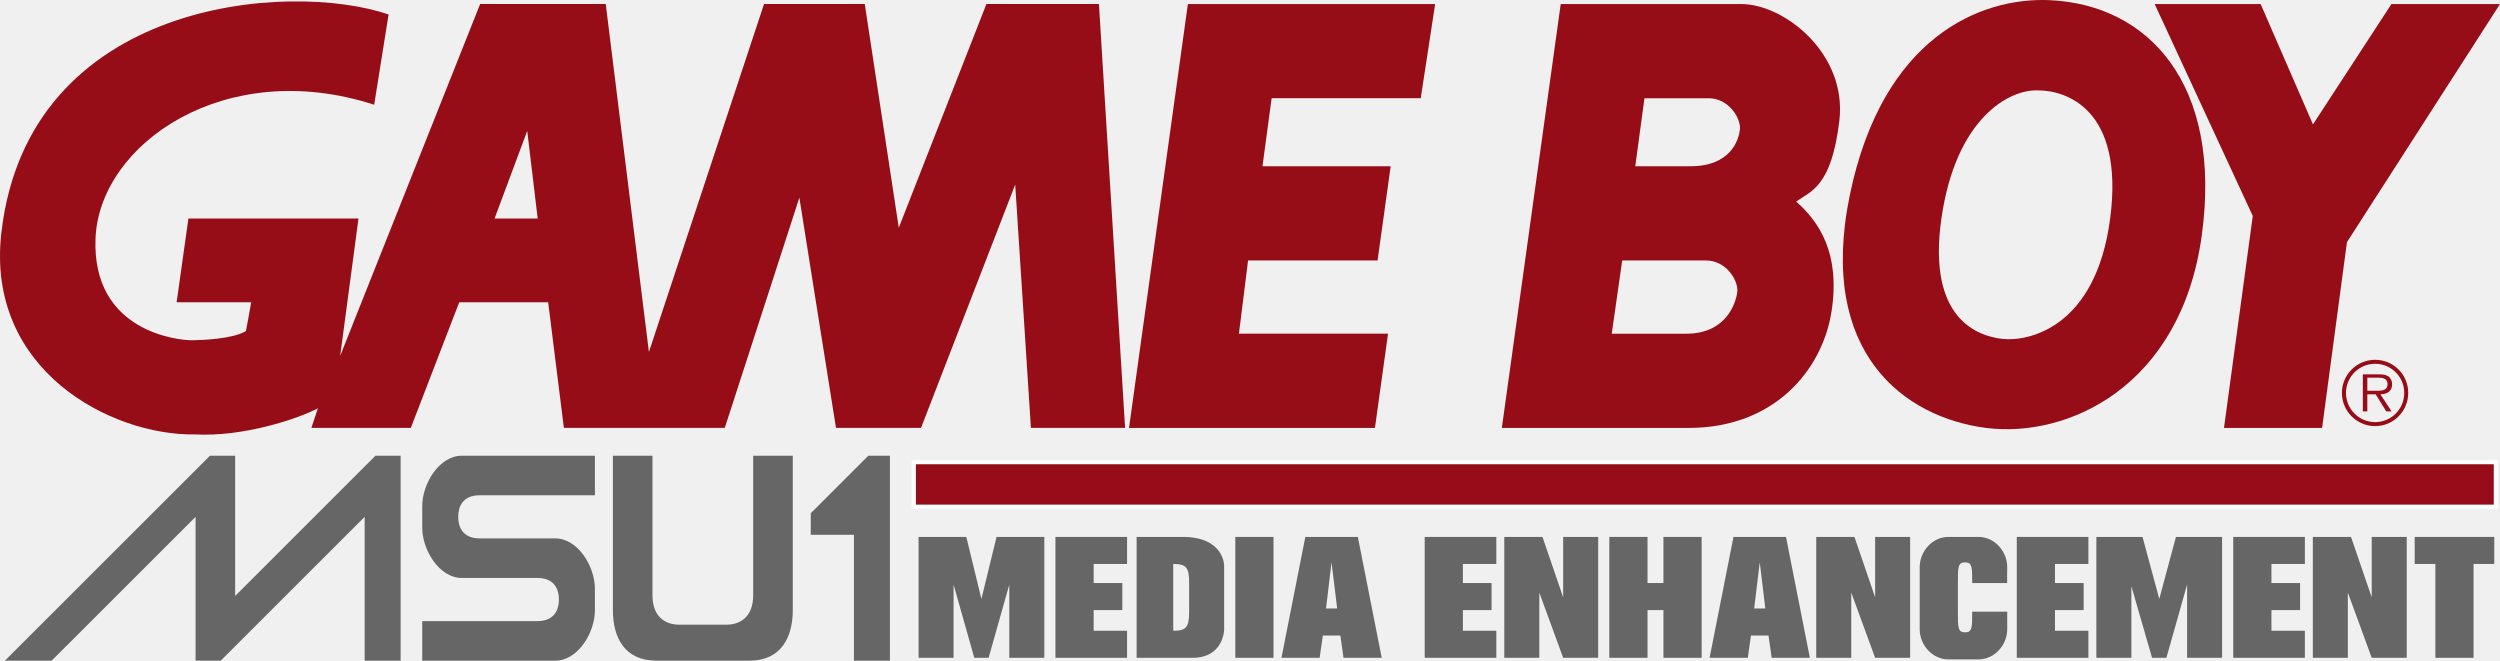
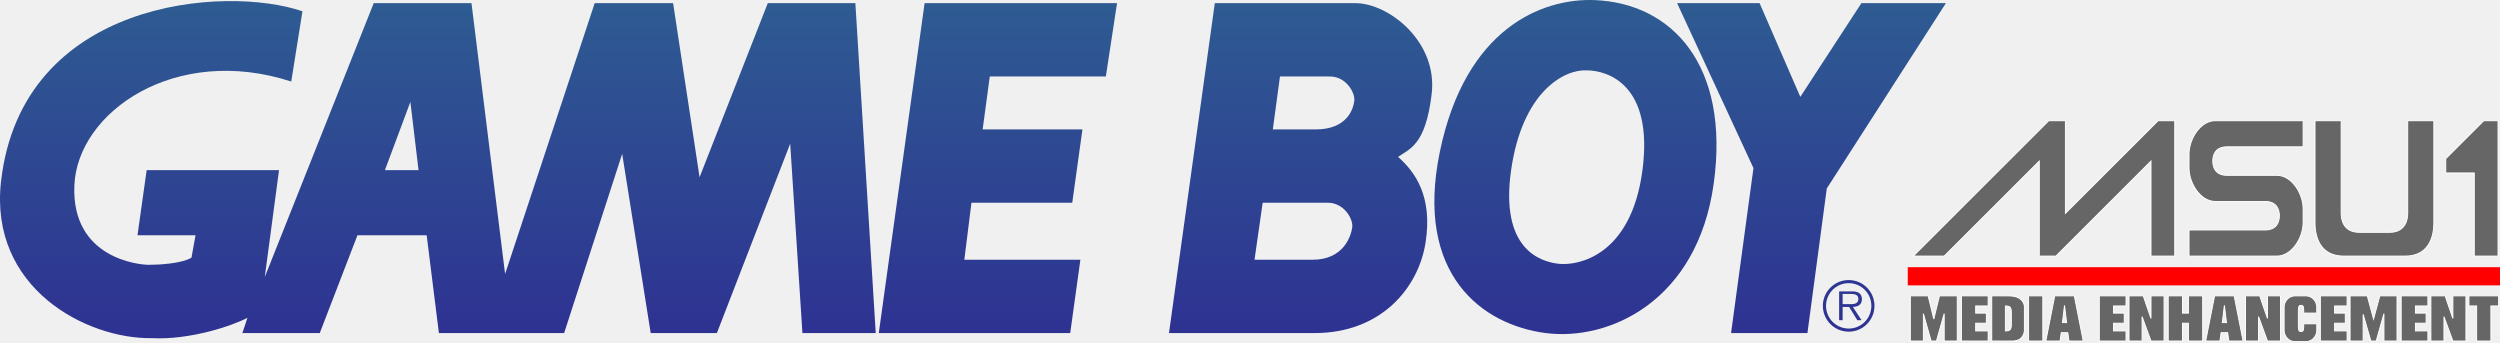
- <svg xmlns="http://www.w3.org/2000/svg" version="1.2" width="566.926" height="149.814" xml:space="preserve" id="svg14">
-   <defs id="defs14" />
-   <linearGradient id="a" gradientUnits="userSpaceOnUse" x1="527.771" y1="-0.713" x2="527.771" y2="98.787" gradientTransform="translate(-9.5978415e-4,-6.4087561e-4)">
-     <stop offset="0.005" style="stop-color:#b34e7a;stop-opacity:1;" id="stop1" />
-     <stop offset="1" style="stop-color:#950d19;stop-opacity:1;" id="stop2" />
-   </linearGradient>
-   <path fill="url(#a)" d="m 488.614,0.916 h 24.029 l 11.869,27.298 17.799,-27.298 h 24.615 l -34.707,53.996 -5.635,42.128 h -22.248 l 6.526,-48.068 z" id="path2" style="fill:#960d18;fill-opacity:1" />
-   <linearGradient id="b" gradientUnits="userSpaceOnUse" x1="290.738" y1="-0.713" x2="290.738" y2="98.787" gradientTransform="translate(-9.5978415e-4,-6.4087561e-4)">
-     <stop offset="0.005" style="stop-color:#b34c78;stop-opacity:1;" id="stop3" />
-     <stop offset="1" style="stop-color:#960d18;stop-opacity:1;" id="stop4" />
-   </linearGradient>
-   <path fill="url(#b)" d="m 311.797,97.04 2.967,-21.37 h -33.814 l 2.076,-16.605 h 29.365 l 2.971,-21.36 h -29.072 l 2.078,-15.43 h 33.812 l 3.266,-21.359 h -56.068 l -13.35,96.124 z" id="path4" style="fill:#960d18;fill-opacity:1" />
-   <linearGradient id="c" gradientUnits="userSpaceOnUse" x1="127.571" y1="-0.713" x2="127.571" y2="98.787" gradientTransform="translate(-9.5978415e-4,-6.4087561e-4)">
-     <stop offset="0.005" style="stop-color:#b34c78;stop-opacity:1;" id="stop5" />
-     <stop offset="1" style="stop-color:#960d18;stop-opacity:1;" id="stop6" />
-   </linearGradient>
-   <path fill="url(#c)" d="m 112.145,49.564 7.416,-19.874 2.375,19.874 z m -8.009,18.987 h 20.172 l 3.563,28.48 h 36.488 l 16.91,-52.213 8.309,52.213 h 19.283 l 21.359,-55.179 3.561,55.179 h 21.359 l -5.934,-96.119 h -25.514 l -19.875,50.728 -7.715,-50.728 h -22.842 l -26.105,78.912 -9.791,-78.912 h -28.48 l -31.744,79.8 4.154,-31.149 h -38.566 l -2.672,18.987 h 16.912 l -1.188,6.526 c -2.967,1.778 -9.789,2.075 -12.459,2.075 -2.67,0 -22.545,-1.778 -21.656,-23.139 0.889,-21.359 29.369,-41.235 63.188,-30.259 l 3.266,-20.47 c -22.548,-7.711 -81.766,-3.395 -87.815,49.544 -3.559,31.148 24.921,45.982 43.906,45.688 10.977,0.594 23.438,-3.561 27.887,-5.935 l -1.482,4.451 h 22.547 z" id="path6" style="fill:#960d18;fill-opacity:1" />
-   <linearGradient id="d" gradientUnits="userSpaceOnUse" x1="458.994" y1="-0.713" x2="458.994" y2="98.787" gradientTransform="translate(-9.5978415e-4,-6.4087561e-4)">
-     <stop offset="0.005" style="stop-color:#b34c78;stop-opacity:1;" id="stop7" />
-     <stop offset="1" style="stop-color:#960d18;stop-opacity:1;" id="stop8" />
-   </linearGradient>
-   <path fill="url(#d)" d="m 464.581,0.027 c -15.428,-0.594 -37.678,8.306 -45.094,44.204 -7.416,35.894 12.459,50.431 30.852,52.804 18.396,2.373 44.205,-9.196 48.951,-43.609 4.748,-34.414 -12.166,-52.508 -34.709,-53.399 z m -2.374,20.47 c 6.229,0 19.578,4.154 16.314,29.071 -3.264,24.92 -18.689,27.887 -24.326,27.292 -5.639,-0.594 -17.207,-4.447 -13.943,-27.292 3.262,-22.841 15.424,-29.368 21.955,-29.071 z" id="path8" style="fill:#960d18;fill-opacity:1" />
-   <linearGradient id="e" gradientUnits="userSpaceOnUse" x1="378.921" y1="-0.713" x2="378.921" y2="98.787" gradientTransform="translate(-9.5978415e-4,-6.4087561e-4)">
-     <stop offset="0.005" style="stop-color:#b34c78;stop-opacity:1;" id="stop9" />
-     <stop offset="1" style="stop-color:#960d18;stop-opacity:1;" id="stop10" />
-   </linearGradient>
-   <path fill="url(#e)" d="m 370.832,37.705 h 12.461 c 9.197,0 10.977,-5.934 11.271,-8.305 0.297,-2.375 -2.371,-7.122 -7.117,-7.122 h -14.537 z m -5.339,37.971 h 16.912 c 9.193,0 11.27,-7.118 11.564,-9.493 0.299,-2.373 -2.371,-7.117 -7.117,-7.117 h -18.984 z m -24.918,21.361 13.35,-96.118 h 40.938 c 9.793,0 24.031,11.274 22.252,26.403 -1.779,15.13 -6.527,16.02 -9.791,18.393 5.045,4.447 10.088,11.568 8.012,24.918 -2.078,13.353 -13.055,26.403 -32.338,26.403 z" id="path10" style="fill:#960d18;fill-opacity:1" />
-   <linearGradient id="f" gradientUnits="userSpaceOnUse" x1="538.598" y1="-0.713" x2="538.598" y2="98.787" gradientTransform="translate(-9.5978415e-4,-6.4087561e-4)">
-     <stop offset="0.005" style="stop-color:#b34c78;stop-opacity:1;" id="stop11" />
-     <stop offset="1" style="stop-color:#960d18;stop-opacity:1;" id="stop12" />
-   </linearGradient>
-   <path fill="url(#f)" d="m 538.618,82.497 c -3.66,0 -6.615,2.951 -6.615,6.593 a 6.608,6.608 0 0 0 6.615,6.634 c 3.641,0 6.592,-2.953 6.592,-6.634 a 6.596,6.596 0 0 0 -6.592,-6.593 v -0.907 a 7.5,7.5 0 0 1 7.498,7.5 c 0,4.173 -3.35,7.538 -7.498,7.538 a 7.526,7.526 0 0 1 -7.539,-7.538 c 0,-4.135 3.365,-7.499 7.539,-7.499 z" id="path12" style="fill:#960d18;fill-opacity:1" />
-   <linearGradient id="g" gradientUnits="userSpaceOnUse" x1="539.144" y1="-0.713" x2="539.144" y2="98.787" gradientTransform="translate(-9.5978415e-4,-6.4087561e-4)">
-     <stop offset="0.005" style="stop-color:#b34c78;stop-opacity:1;" id="stop13" />
-     <stop offset="1" style="stop-color:#960d18;stop-opacity:1;" id="stop14" />
-   </linearGradient>
-   <path fill="url(#g)" d="m 536.838,85.638 h 2.402 c 1.045,0 2.182,0.156 2.182,1.457 0,1.711 -1.828,1.516 -3.01,1.516 l -1.574,-0.002 v 0.809 h 1.893 l 2.4,3.878 h 1.219 l -2.539,-3.878 c 1.496,-0.038 2.656,-0.648 2.656,-2.302 0,-0.71 -0.313,-1.457 -0.943,-1.813 -0.629,-0.373 -1.34,-0.412 -2.049,-0.412 h -3.656 v 8.403 h 1.02 v -7.656 z" id="path14" style="fill:#960d19;fill-opacity:1" />
-   <g stroke-width="1.624" id="g8" style="fill:#666666;fill-opacity:1" transform="matrix(1.102799,0,0,1.102799,-759.5401,38.5138)">
-     <path style="fill:#666666;fill-opacity:1;stroke-width:0.531" d="m 1201.639,75.484 v 5.56 h -4.255 v 19.297 h -7.855 V 81.044 h -4.255 v -5.56 z" id="path34" />
-     <path style="fill:#666666;fill-opacity:1;stroke-width:0.531" d="m 1172.183,75.484 4.255,12.428 V 75.484 h 7.2 v 24.857 h -7.2 l -4.909,-13.41 v 13.41 h -7.2 V 75.484 Z" id="path33" />
-     <path style="fill:#666666;fill-opacity:1;stroke-width:0.531" d="m 1162.692,75.484 v 5.56 h -6.873 v 3.925 h 5.891 v 5.56 h -5.891 v 4.252 h 6.873 v 5.56 h -14.728 V 75.484 Z" id="path32" />
-     <path style="fill:#666666;fill-opacity:1;stroke-width:0.531" d="m 1129.309,75.484 3.446,12.756 3.427,-12.756 h 9.491 v 24.857 h -7.2 V 85.296 l -4.255,15.045 h -2.946 l -4.255,-14.718 v 14.718 h -7.2 V 75.484 Z" id="path31" />
-     <path style="fill:#666666;fill-opacity:1;stroke-width:0.531" d="m 1111.308,90.529 v 4.252 h 6.873 v 5.56 H 1103.453 V 75.484 h 14.728 v 5.56 h -6.873 v 3.925 h 5.891 v 5.56 z" id="path30" />
-     <path style="fill:#666666;fill-opacity:1;stroke-width:0.531" d="m 1069.415,86.932 v 13.41 h -7.2 V 75.484 h 7.855 l 4.255,12.428 V 75.484 h 7.2 v 24.857 h -7.2 z" id="path29" />
-     <path style="fill:#666666;fill-opacity:1;stroke-width:0.531" d="m 1045.196,75.484 h 10.8 l 4.909,24.857 h -7.855 l -0.655,-4.579 h -3.6 l -0.655,4.579 h -7.855 z m 4.255,14.718 h 2.291 l -1.142,-9.485 z" id="path28" />
-     <path style="fill:#666666;fill-opacity:1;stroke-width:0.531" d="m 1027.522,100.341 h -7.855 V 75.484 h 7.855 v 9.485 h 3.273 v -9.485 h 7.855 v 24.857 h -7.855 v -9.812 h -3.273 z" id="path27" />
-     <path style="fill:#666666;fill-opacity:1;stroke-width:0.531" d="m 1005.922,75.484 4.255,12.428 V 75.484 h 7.2 v 24.857 h -7.2 l -4.909,-13.41 v 13.41 h -7.2 V 75.484 Z" id="path26" />
-     <path style="fill:#666666;fill-opacity:1;stroke-width:0.531" d="m 989.557,90.529 v 4.252 h 6.873 v 5.56 H 981.702 V 75.484 h 14.728 v 5.56 h -6.873 v 3.925 h 5.891 v 5.56 z" id="path25" />
-     <path style="fill:#666666;fill-opacity:1;stroke-width:0.531" d="m 957.156,75.484 h 10.8 l 4.909,24.857 h -7.855 l -0.655,-4.579 h -3.6 l -0.654,4.579 h -7.855 z m 4.255,14.718 h 2.291 l -1.155,-9.485 z" id="path24" />
-     <path style="fill:#666666;fill-opacity:1;stroke-width:0.531" d="m 950.61,75.484 v 24.857 h -7.855 V 75.484 Z" id="path23" />
-     <path style="fill:#666666;fill-opacity:1;stroke-width:0.531" d="M 922.463,100.341 V 75.484 h 9.491 c 8.51,0 8.51,5.887 8.51,5.887 v 13.083 c 0,0 0,5.887 -6.546,5.887 z m 10.8,-15.372 c 0.014,-3.277 -0.655,-3.925 -3.273,-3.925 v 13.737 c 2.618,0 3.273,-0.654 3.273,-3.925 z" id="path22" />
-     <path style="fill:#666666;fill-opacity:1;stroke-width:0.531" d="m 920.5,75.484 v 5.56 h -6.873 v 3.925 h 5.891 v 5.56 h -5.891 v 4.252 h 6.873 v 5.56 H 905.772 V 75.484 Z" id="path21" />
-     <path style="fill:#666666;fill-opacity:1;stroke-width:0.531" d="m 887.444,75.484 3.103,12.756 3.116,-12.756 h 9.819 v 24.857 h -7.2 V 85.296 l -4.255,15.045 h -2.946 l -4.255,-15.045 v 15.045 h -7.2 V 75.484 Z" id="path20" />
-     <path style="fill:#666666;fill-opacity:1;stroke-width:0.531" d="m 1101.489,94.454 c 0,3.271 -2.618,6.214 -5.891,6.214 h -6.218 c -3.273,0 -5.891,-2.944 -5.891,-6.214 V 81.698 c 0,-3.271 2.618,-6.214 5.891,-6.214 h 6.218 c 3.273,0 5.891,2.944 5.891,6.214 0,0 -0.056,2.577 0,3.271 h -7.2 c 0,-3.271 0,-4.252 -1.473,-4.252 -1.473,0 -1.473,0.981 -1.473,4.252 v 5.887 c 0,3.271 0,4.252 1.482,4.252 1.463,0 1.463,-0.981 1.463,-4.252 h 7.2 z" id="path19" />
-     <path style="fill:#666666;fill-opacity:1;stroke-width:0.531" d="m 1201.966,60.112 v 9.158 H 876.643 v -9.158 z" id="path18" />
-     <path style="fill:#666666;fill-opacity:1;stroke-width:0.3" d="m 822.907,87.434 c 0,4.62 2.774,6.099 5.548,6.099 h 9.617 c 2.774,0 5.548,-1.479 5.548,-6.099 V 58.787 h 8.137 v 31.788 c 0,5.544 -2.404,10.35 -8.877,10.35 h -19.234 c -6.473,0 -8.877,-4.805 -8.877,-10.35 V 58.787 h 8.137 z" id="path17" />
-     <path style="fill:#666666;fill-opacity:1;stroke-width:0.3" d="M 811.07,58.787 H 783.699 c -4.624,0 -8.137,5.729 -8.137,10.35 v 4.436 c 0,4.62 3.514,10.35 8.137,10.35 h 15.535 c 3.699,0 4.439,2.587 4.439,4.436 0,1.848 -0.74,4.436 -4.439,4.436 h -23.672 v 8.132 h 27.371 c 4.624,0 8.137,-5.729 8.137,-10.35 v -4.436 c 0,-4.62 -3.514,-10.35 -8.137,-10.35 h -15.535 c -3.699,0 -4.439,-2.587 -4.439,-4.436 0,-1.848 0.74,-4.436 4.439,-4.436 h 23.672 z" id="path16" />
-     <path style="fill:#666666;fill-opacity:1;stroke-width:0.3" d="m 871.731,58.787 h -4.439 l -11.836,11.828 v 4.436 h 8.877 v 25.874 h 7.398 z" id="path15" />
-     <path style="fill:#666666;fill-opacity:1;stroke-width:0.3" d="m 689.749,100.925 42.166,-42.138 h 5.178 v 28.831 l 28.851,-28.831 h 5.178 v 42.138 h -7.398 V 71.355 l -29.59,29.57 h -5.178 V 71.355 l -29.59,29.57 z" id="path4-0" />
-     <path d="m 876.643,64.691 v -4.579 h 325.323 v 9.158 H 876.643 Z" fill="#e4000f" stroke="#ff0000" stroke-width="0.857" id="path6-9" style="fill:#960d19;fill-opacity:1;stroke:#ffffff;stroke-opacity:1" />
+ <svg xmlns="http://www.w3.org/2000/svg" height="512.794" viewBox="0 0 991.534 135.677" width="3747.53" version="1.1" id="svg10" xml:space="preserve">
+   <defs id="defs14">
+     <linearGradient id="a" gradientUnits="userSpaceOnUse" x1="527.771" y1="-0.713" x2="527.771" y2="98.787" gradientTransform="matrix(1.361328,0,0,1.361328,-0.00217987,-8.7852219e-4)">
+       <stop offset=".005" style="stop-color:#2e5c92" id="stop1" />
+       <stop offset="1" style="stop-color:#2e3192" id="stop2" />
+     </linearGradient>
+     <linearGradient id="b" gradientUnits="userSpaceOnUse" x1="290.738" y1="-0.713" x2="290.738" y2="98.787" gradientTransform="matrix(1.361328,0,0,1.361328,-0.00217987,-8.7852219e-4)">
+       <stop offset=".005" style="stop-color:#2e5c92" id="stop3" />
+       <stop offset="1" style="stop-color:#2e3192" id="stop4" />
+     </linearGradient>
+     <linearGradient id="c" gradientUnits="userSpaceOnUse" x1="127.571" y1="-0.713" x2="127.571" y2="98.787" gradientTransform="matrix(1.361328,0,0,1.361328,-0.00217987,-8.7852219e-4)">
+       <stop offset=".005" style="stop-color:#2e5c92" id="stop5" />
+       <stop offset="1" style="stop-color:#2e3192" id="stop6" />
+     </linearGradient>
+     <linearGradient id="d" gradientUnits="userSpaceOnUse" x1="458.994" y1="-0.713" x2="458.994" y2="98.787" gradientTransform="matrix(1.361328,0,0,1.361328,-0.00217987,-8.7852219e-4)">
+       <stop offset=".005" style="stop-color:#2e5c92" id="stop7" />
+       <stop offset="1" style="stop-color:#2e3192" id="stop8" />
+     </linearGradient>
+     <linearGradient id="e" gradientUnits="userSpaceOnUse" x1="378.921" y1="-0.713" x2="378.921" y2="98.787" gradientTransform="matrix(1.361328,0,0,1.361328,-0.00217987,-8.7852219e-4)">
+       <stop offset=".005" style="stop-color:#2e5c92" id="stop9" />
+       <stop offset="1" style="stop-color:#2e3192" id="stop10" />
+     </linearGradient>
+     <linearGradient id="f" gradientUnits="userSpaceOnUse" x1="538.598" y1="-0.713" x2="538.598" y2="98.787" gradientTransform="matrix(1.361328,0,0,1.361328,-0.00217987,-8.7852219e-4)">
+       <stop offset=".005" style="stop-color:#2e5c92" id="stop11" />
+       <stop offset="1" style="stop-color:#2e3192" id="stop12" />
+     </linearGradient>
+     <linearGradient id="g" gradientUnits="userSpaceOnUse" x1="539.144" y1="-0.713" x2="539.144" y2="98.787" gradientTransform="matrix(1.361328,0,0,1.361328,-0.00217987,-8.7852219e-4)">
+       <stop offset=".005" style="stop-color:#2e5c92" id="stop13" />
+       <stop offset="1" style="stop-color:#2e3192" id="stop14" />
+     </linearGradient>
+   </defs>
+   <g stroke-width="1.624" id="g8" style="fill:#666666;fill-opacity:1" transform="translate(-2.116397,-24.30745)">
+     <path d="M 148,296 376,68 h 28 V 224 L 560,68 h 28 V 296 H 548 V 136 L 388,296 H 360 V 136 L 200,296 Z M 1132,68 h -24 l -64,64 v 24 h 48 v 140 h 40 z M 804,68 H 656 c -25,0 -44,31 -44,56 v 24 c 0,25 19,56 44,56 h 84 c 20,0 24,14 24,24 0,10 -4,24 -24,24 H 612 v 44 h 148 c 25,0 44,-31 44,-56 v -24 c 0,-25 -19,-56 -44,-56 h -84 c -20,0 -24,-14 -24,-24 0,-10 4,-24 24,-24 h 128 z m 64,155 c 0,25 15,33 30,33 h 52 c 15,0 30,-8 30,-33 V 68 h 44 v 172 c 0,30 -13,56 -48,56 H 872 c -35,0 -48,-26 -48,-56 V 68 h 44 z m 266,93 v 28 H 140 V 316 Z M 827,421 c 0,10 -8,19 -18,19 h -19 c -10,0 -18,-9 -18,-19 v -39 c 0,-10 8,-19 18,-19 h 19 c 10,0 18,9 18,19 0,0 -0.17,7.88 0,10 h -22 c 0,-10 0,-13 -4.5,-13 -4.5,0 -4.5,3 -4.5,13 v 18 c 0,10 0,13 4.53,13 4.47,0 4.47,-3 4.47,-13 h 22 z m -654,-58 9.48,39 9.52,-39 h 30 v 76 h -22 v -46 l -13,46 h -9 l -13,-46 v 46 h -22 v -76 z m 101,0 v 17 h -21 v 12 h 18 v 17 h -18 v 13 h 21 v 17 h -45 v -76 z m 6,76 v -76 h 29 c 26,0 26,18 26,18 v 40 c 0,0 0,18 -20,18 z m 86,-76 v 76 h -24 v -76 z m 20,0 h 33 l 15,76 h -24 l -2,-14 h -11 l -2,14 h -24 z m 99,46 v 13 h 21 v 17 h -45 v -76 h 45 v 17 h -21 v 12 h 18 v 17 z m 50,-46 13,38 v -38 h 22 v 76 h -22 l -15,-41 v 41 h -22 v -76 z m 66,76 h -24 v -76 h 24 v 29 h 10 v -29 h 24 v 76 h -24 v -30 h -10 z m 54,-76 h 33 l 15,76 h -24 l -2,-14 h -11 l -2,14 h -24 z m 74,35 v 41 h -22 v -76 h 24 l 13,38 v -38 h 22 v 76 h -22 z m 128,11 v 13 h 21 v 17 h -45 v -76 h 45 v 17 h -21 v 12 h 18 v 17 z m 55,-46 10.53,39 10.47,-39 h 29 v 76 h -22 v -46 l -13,46 h -9 l -13,-45 v 45 h -22 v -76 z m 102,0 v 17 h -21 v 12 h 18 v 17 h -18 v 13 h 21 v 17 h -45 v -76 z m 29,0 13,38 v -38 h 22 v 76 h -22 l -15,-41 v 41 h -22 v -76 z m 90,0 v 17 h -13 v 59 h -24 v -59 h -13 v -17 z m -820,29 c 0.04,-10.02 -2,-12 -10,-12 v 42 c 8,0 10,-2 10,-12 z m 86,16 h 7 l -3.53,-29 z m 269,0 h 7 l -3.49,-29 z" fill="#fff" stroke="#ffffff" transform="matrix(0.23569,0,0,0.23553,726.071,56.16)" id="path4" style="fill:#666666;fill-opacity:1" />
+     <path d="m 140,330 v -14 h 994 v 28 H 140 Z" fill="#e4000f" stroke="#ff0000" stroke-width="2.62" transform="matrix(0.23569,0,0,0.23553,726.071,56.16)" id="path6" style="fill:#ff0000;fill-opacity:1" />
  </g>
+   <path fill="url(#a)" d="m 665.163,1.247 h 32.711 L 714.032,38.409 738.262,1.247 h 33.509 l -47.248,73.506 -7.671,57.35 h -30.287 l 8.884,-65.436 z" id="path2" style="fill:url(#a);stroke-width:1.361" />
+   <path fill="url(#b)" d="m 424.457,132.104 4.039,-29.092 h -46.032 l 2.826,-22.605 h 39.975 l 4.045,-29.078 h -39.577 l 2.829,-21.005 h 46.029 L 443.038,1.247 H 366.711 L 348.537,132.104 Z" id="path4-4" style="fill:url(#b);stroke-width:1.361" />
+   <path fill="url(#c)" d="m 152.665,67.473 10.096,-27.055 3.233,27.055 z m -10.903,25.848 h 27.461 l 4.85,38.771 h 49.672 l 23.02,-71.079 11.311,71.079 h 26.25 l 29.077,-75.117 4.848,75.117 h 29.077 L 339.25,1.242 H 304.517 L 277.461,70.299 266.958,1.242 H 235.863 L 200.325,108.667 186.997,1.242 h -38.771 l -43.214,108.634 5.655,-42.404 H 58.166 l -3.637,25.847 h 23.023 l -1.617,8.884 c -4.039,2.42 -13.326,2.825 -16.961,2.825 -3.635,0 -30.691,-2.42 -29.481,-31.5 C 30.703,44.452 69.473,17.394 115.512,32.336 L 119.958,4.47 C 89.263,-6.027 8.648,-0.152 0.413,71.915 -4.432,114.318 34.339,134.512 60.183,134.112 c 14.943,0.809 31.907,-4.848 37.963,-8.079 l -2.017,6.059 h 30.694 z" id="path6-8" style="fill:url(#c);stroke-width:1.361" />
+   <path fill="url(#d)" d="m 632.446,0.037 c -21.003,-0.809 -51.292,11.307 -61.388,60.176 -10.096,48.863 16.961,68.653 42,71.884 25.043,3.23 60.178,-12.519 66.638,-59.366 C 686.16,25.882 663.135,1.25 632.446,0.037 Z M 629.214,27.904 c 8.48,0 26.652,5.655 22.209,39.575 -4.443,33.924 -25.442,37.963 -33.116,37.153 -7.677,-0.809 -23.424,-6.054 -18.981,-37.153 4.441,-31.094 20.997,-39.979 29.888,-39.575 z" id="path8" style="fill:url(#d);stroke-width:1.361" />
+   <path fill="url(#e)" d="m 504.823,51.329 h 16.963 c 12.52,0 14.943,-8.078 15.344,-11.306 0.404,-3.233 -3.228,-9.695 -9.689,-9.695 h -19.79 z m -7.268,51.691 h 23.023 c 12.515,0 15.342,-9.69 15.742,-12.923 0.407,-3.23 -3.228,-9.689 -9.689,-9.689 H 500.788 Z M 463.633,132.1 481.807,1.252 h 55.73 c 13.331,0 32.714,15.348 30.292,35.943 -2.422,20.597 -8.885,21.808 -13.329,25.039 6.868,6.054 13.733,15.748 10.907,33.922 -2.829,18.178 -17.772,35.943 -44.023,35.943 z" id="path10" style="fill:url(#e);stroke-width:1.361" />
+   <path fill="url(#f)" d="m 733.235,112.306 c -4.982,0 -9.005,4.017 -9.005,8.975 a 8.996,8.996 0 0 0 9.005,9.031 c 4.957,0 8.974,-4.02 8.974,-9.031 a 8.979,8.979 0 0 0 -8.974,-8.975 v -1.235 a 10.21,10.21 0 0 1 10.207,10.21 c 0,5.681 -4.56,10.262 -10.207,10.262 a 10.245,10.245 0 0 1 -10.263,-10.262 c 0,-5.629 4.581,-10.209 10.263,-10.209 z" id="path12" style="fill:url(#f);stroke-width:1.361" />
+   <path fill="url(#g)" d="m 730.812,116.582 h 3.27 c 1.423,0 2.97,0.212 2.97,1.983 0,2.329 -2.489,2.064 -4.098,2.064 l -2.143,-0.003 v 1.101 h 2.577 l 3.267,5.279 h 1.659 l -3.456,-5.279 c 2.037,-0.051 3.616,-0.882 3.616,-3.134 0,-0.967 -0.426,-1.983 -1.284,-2.468 -0.856,-0.508 -1.824,-0.561 -2.789,-0.561 h -4.977 v 11.439 h 1.389 v -10.422 z" id="path14" style="fill:url(#g);stroke-width:1.361" />
</svg>
